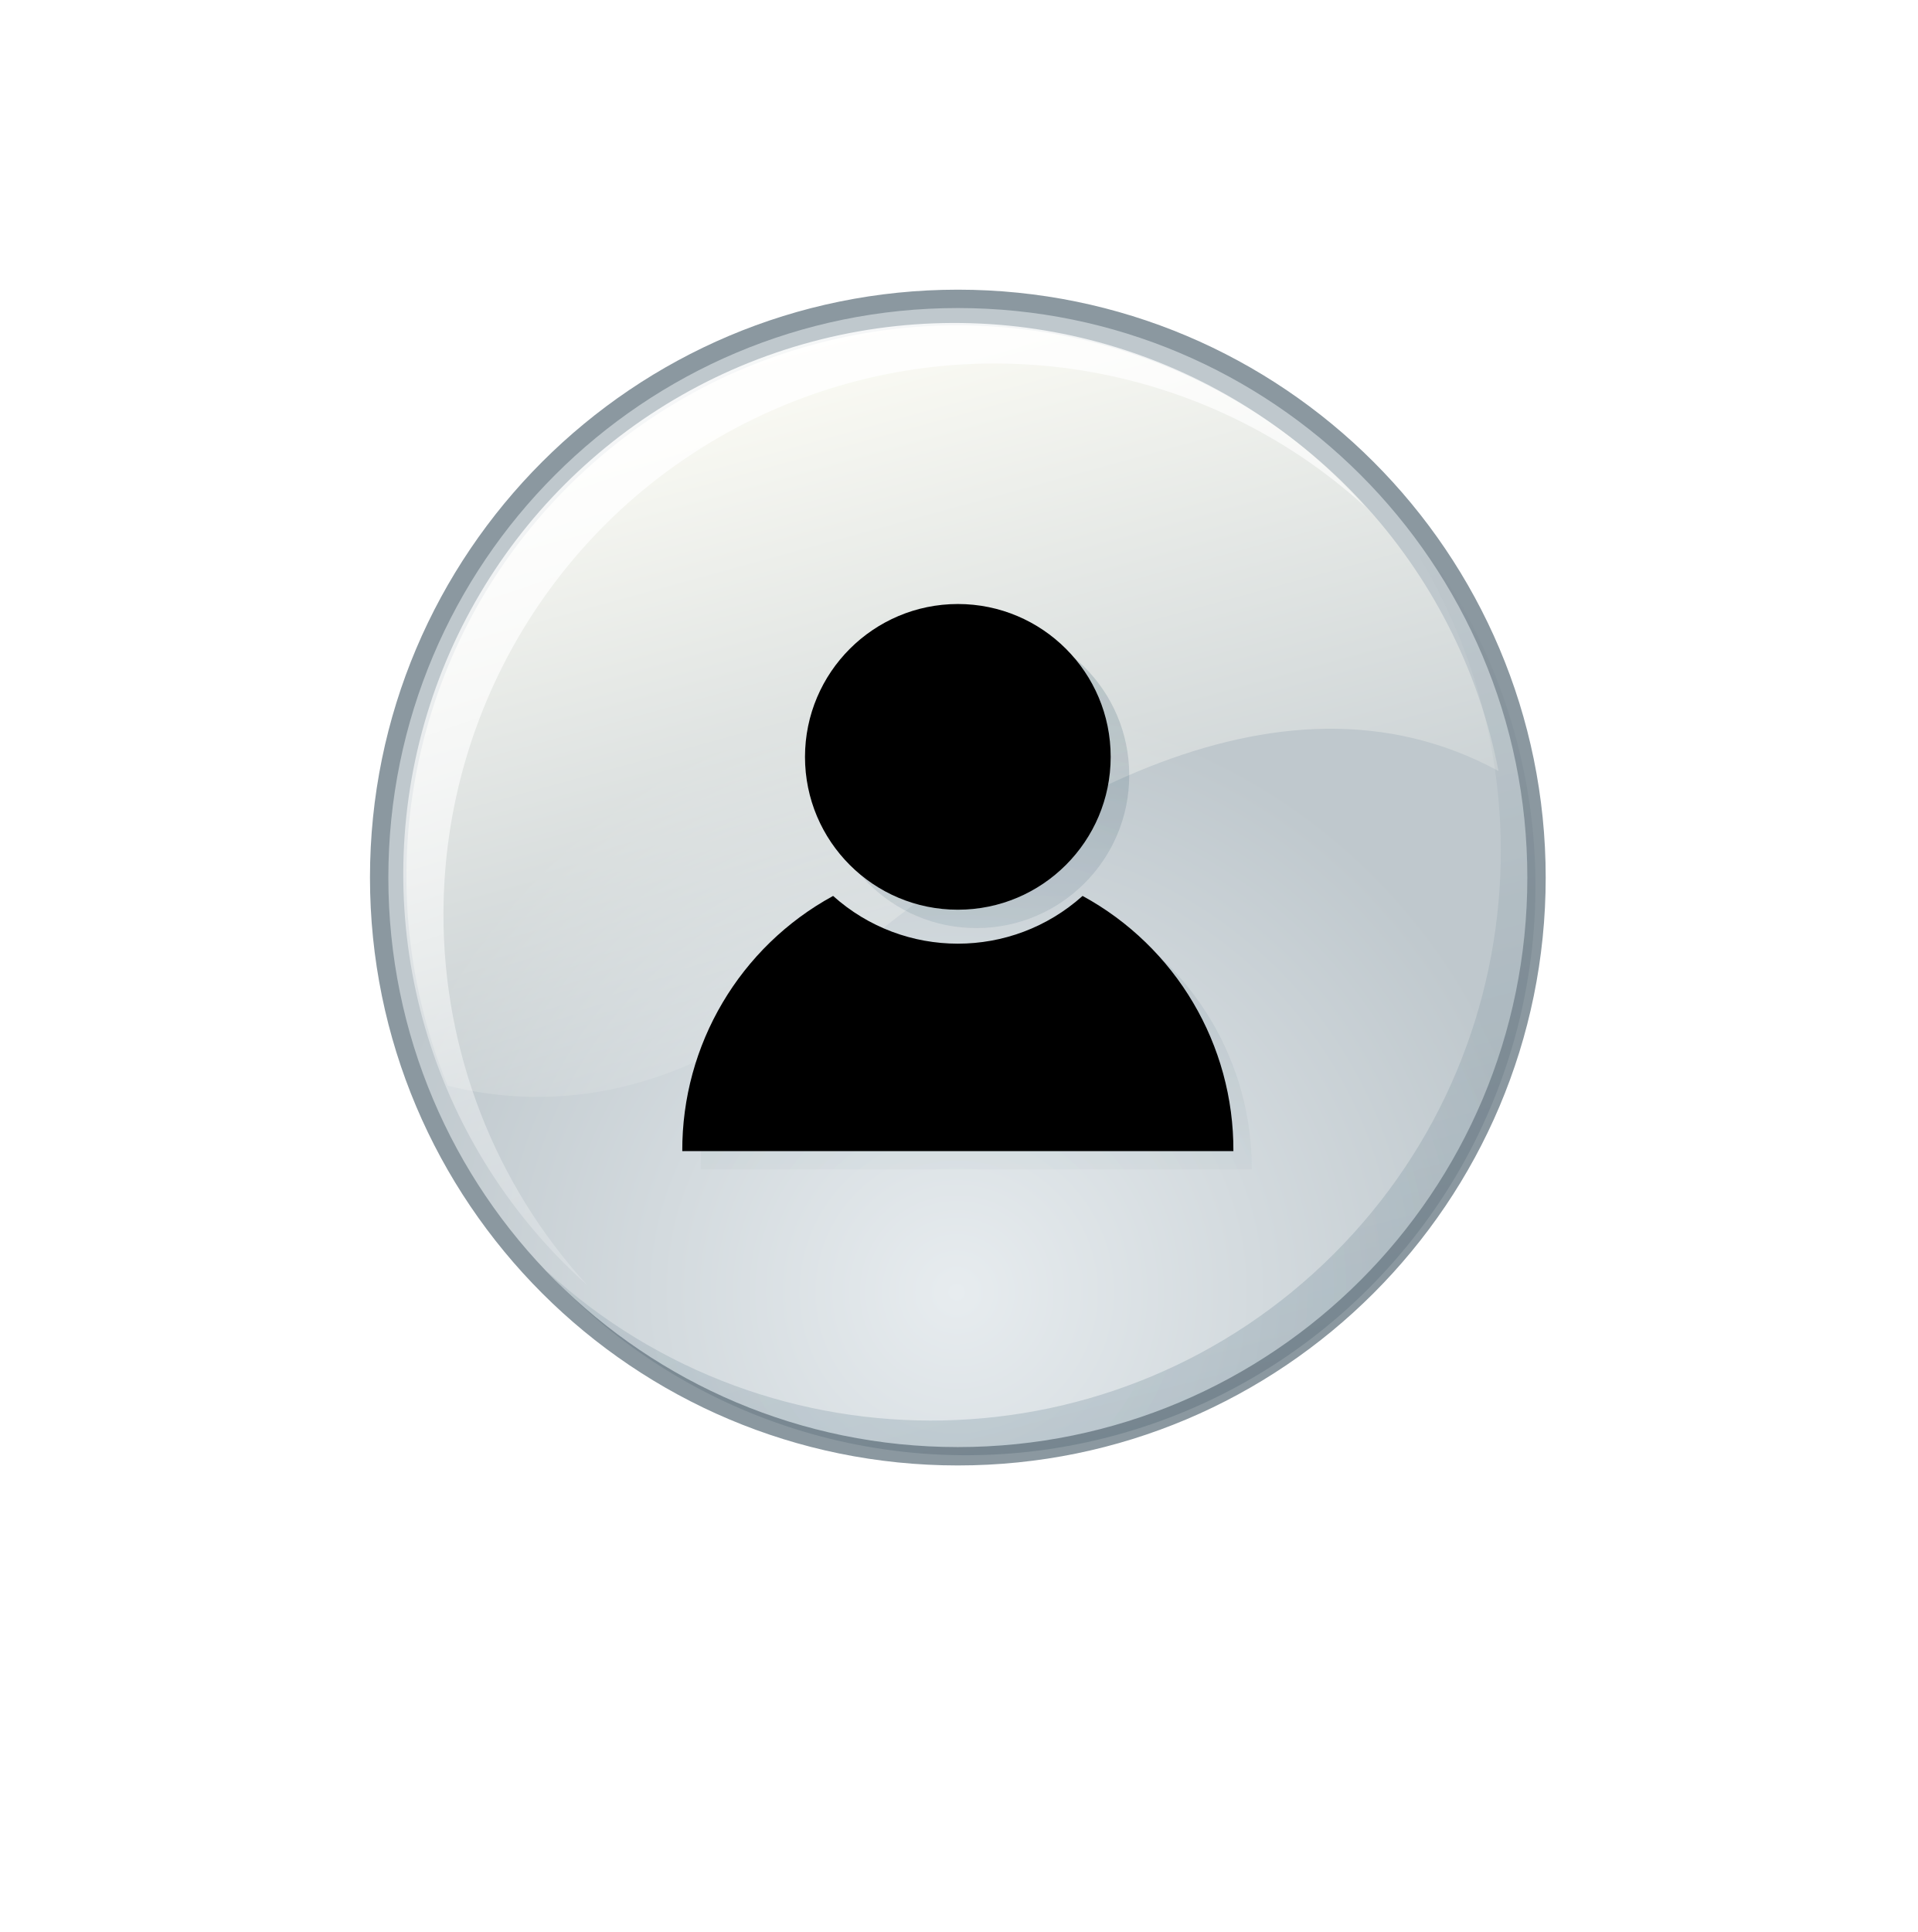
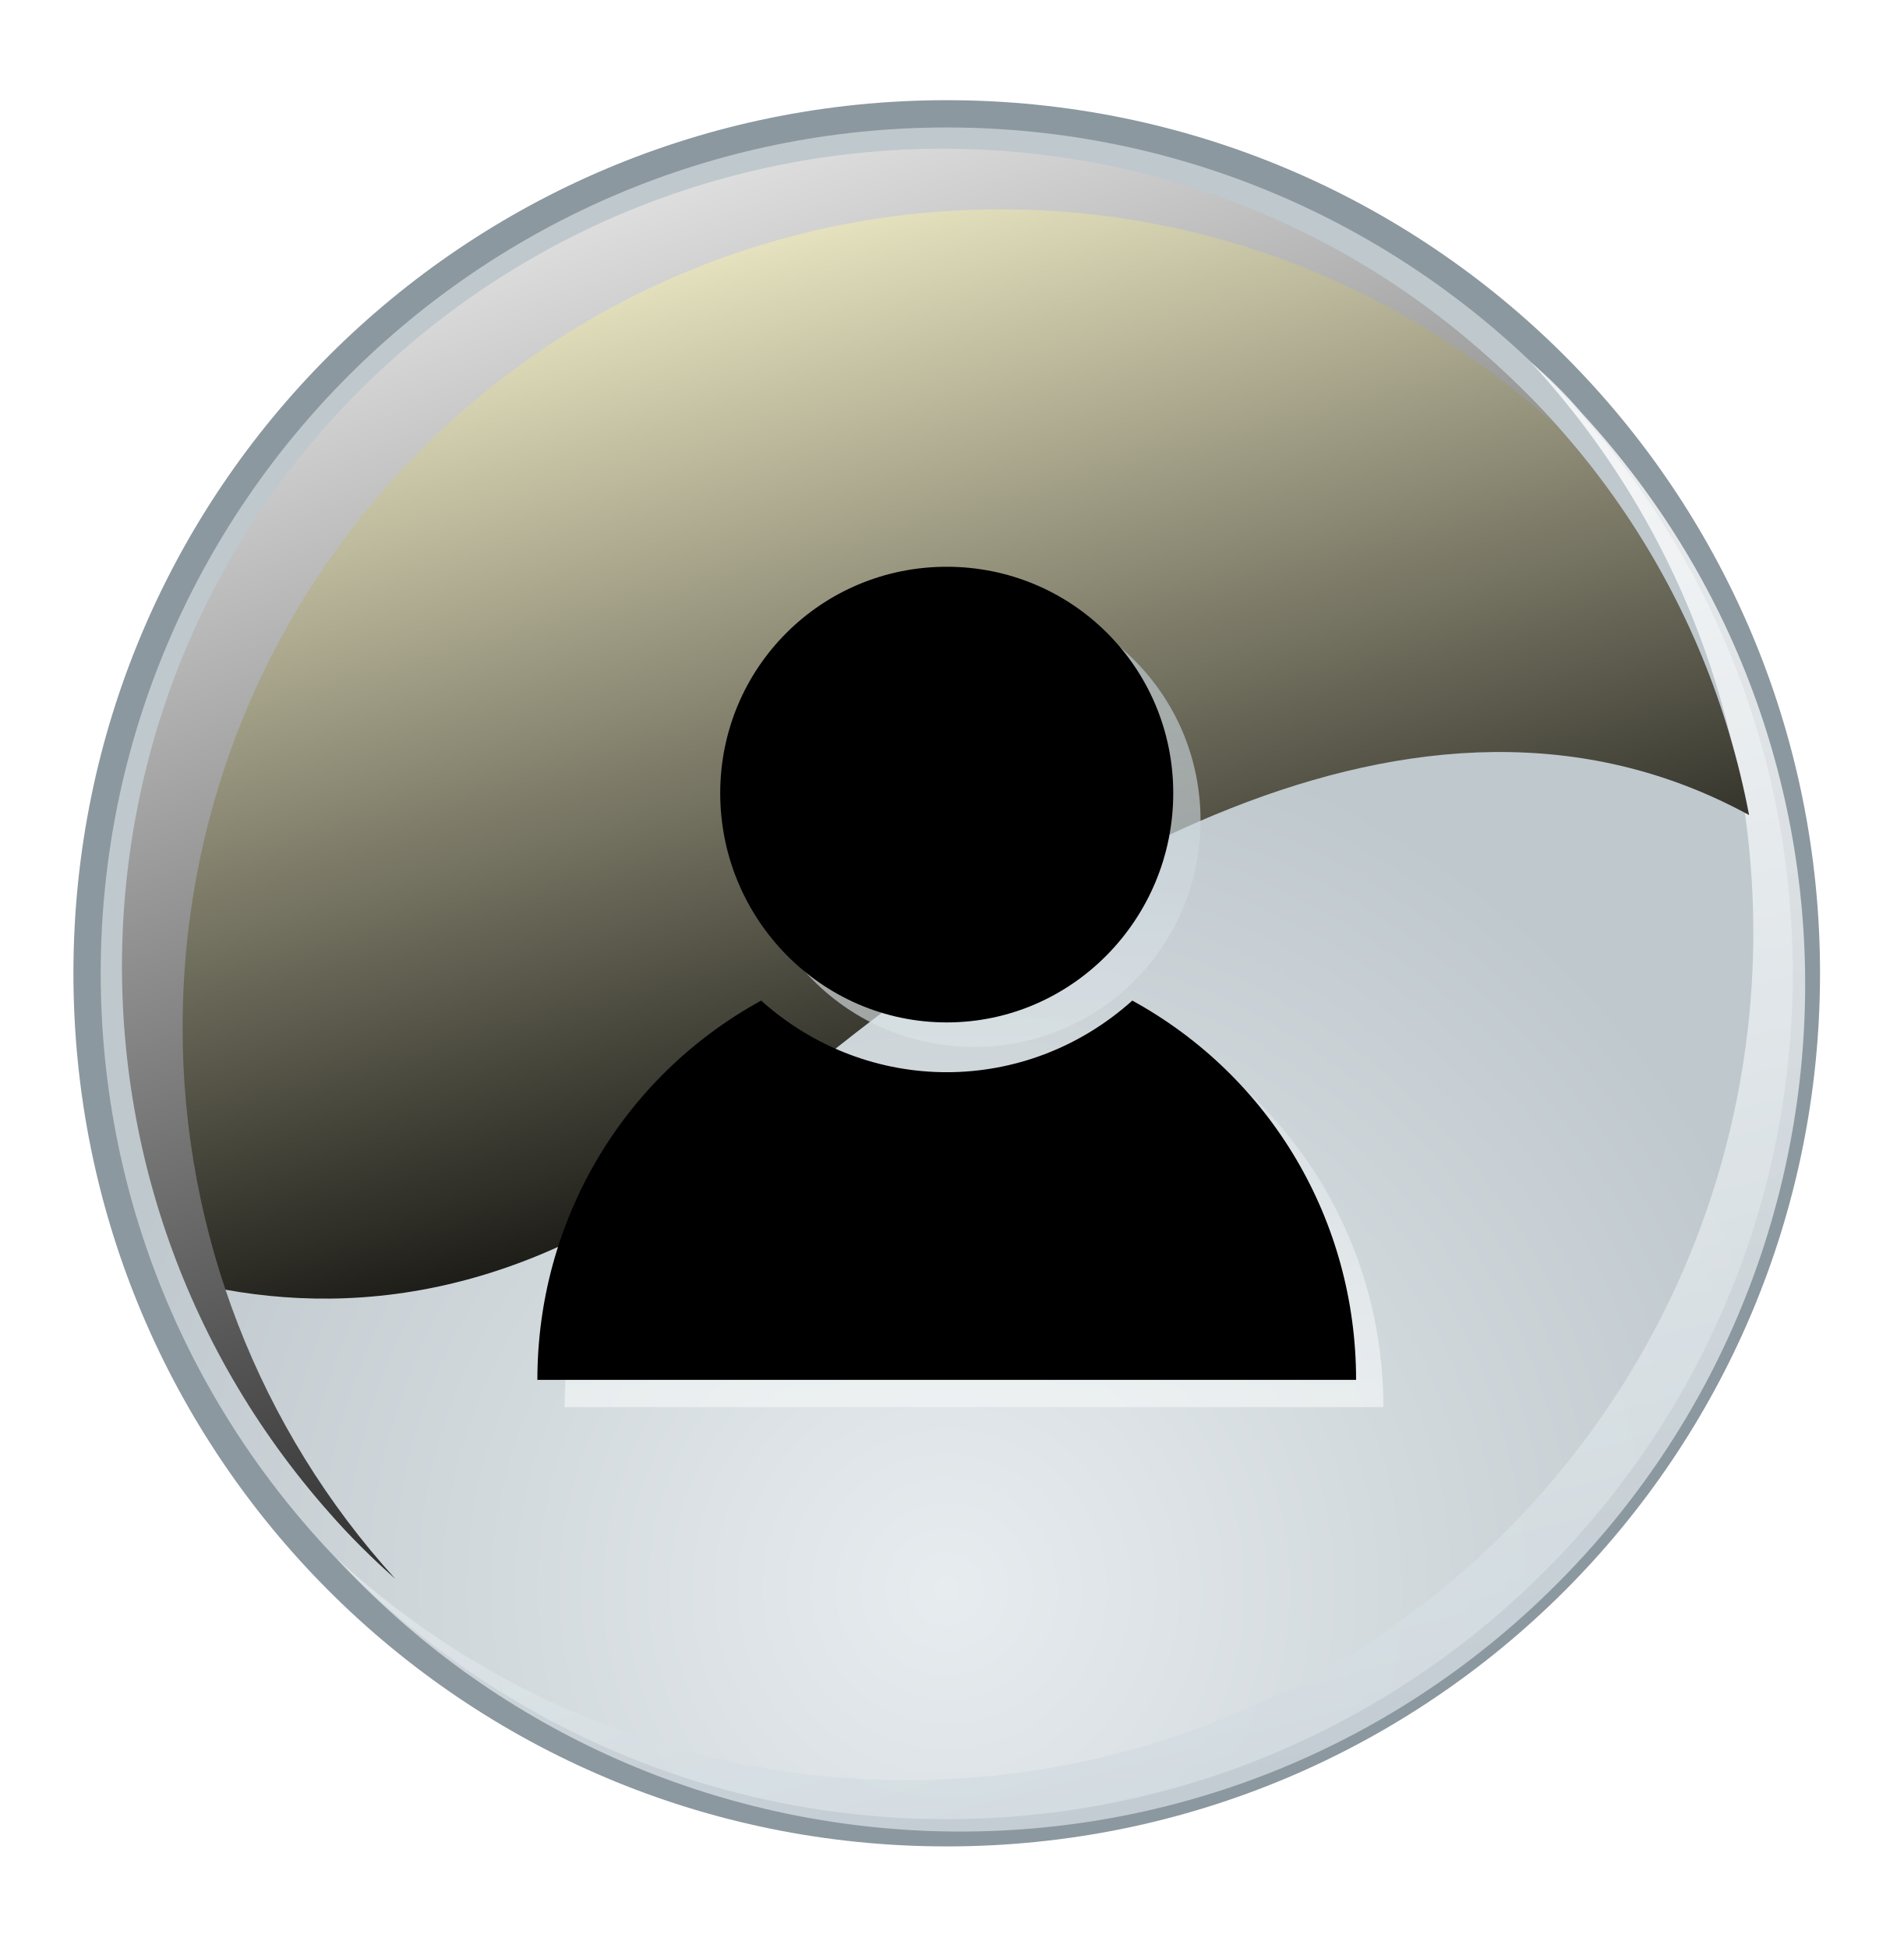
- <svg xmlns="http://www.w3.org/2000/svg" xmlns:xlink="http://www.w3.org/1999/xlink" viewBox="0 0 44.88 45.22">
-   <defs>
-     <style>.cls-1{fill:url(#radial-gradient);}.cls-2{fill:#8b98a0;}.cls-3,.cls-8,.cls-9{opacity:0.8;mix-blend-mode:multiply;}.cls-4{fill:url(#linear-gradient);}.cls-5{mix-blend-mode:screen;}.cls-6{fill:url(#linear-gradient-2);}.cls-7{fill:url(#linear-gradient-3);}.cls-8{fill:url(#linear-gradient-4);}.cls-9{fill:url(#linear-gradient-5);}</style>
-     <radialGradient id="radial-gradient" cx="31.94" cy="54.57" r="32.48" gradientTransform="translate(0)" gradientUnits="userSpaceOnUse">
-       <stop offset="0" stop-color="#e7ecef" />
-       <stop offset="1" stop-color="#bfc8cd" />
+ <svg xmlns="http://www.w3.org/2000/svg" xmlns:xlink="http://www.w3.org/1999/xlink" version="1.1" id="Capa_1" x="0px" y="0px" viewBox="0 0 30 30.7" style="enable-background:new 0 0 30 30.7;" xml:space="preserve">
+   <style type="text/css">
+ 	.st0{fill:url(#SVGID_1_);}
+ 	.st1{fill:#8B98A0;}
+ 	.st2{opacity:0.8;}
+ 	.st3{fill:url(#SVGID_2_);}
+ 	.st4{fill:url(#SVGID_3_);}
+ 	.st5{fill:url(#SVGID_4_);}
+ 	.st6{opacity:0.8;fill:url(#SVGID_5_);enable-background:new    ;}
+ 	.st7{opacity:0.8;fill:url(#SVGID_6_);enable-background:new    ;}
+ </style>
+   <symbol id="Usuario_-_Gris" viewBox="-32 -32 64 64">
+     <radialGradient id="SVGID_1_" cx="0" cy="22.57" r="32.464" gradientUnits="userSpaceOnUse">
+       <stop offset="0" style="stop-color:#E7ECEF" />
+       <stop offset="1" style="stop-color:#BFC8CD" />
    </radialGradient>
-     <linearGradient id="linear-gradient" x1="31.09" y1="20.75" x2="47.67" y2="84.28" gradientUnits="userSpaceOnUse">
-       <stop offset="0" stop-color="#fff" />
-       <stop offset="1" stop-color="#b7c6ce" />
-     </linearGradient>
-     <linearGradient id="linear-gradient-2" x1="23.54" y1="1.21" x2="34.98" y2="42.82" gradientUnits="userSpaceOnUse">
-       <stop offset="0" stop-color="#fffbd4" />
-       <stop offset="1" />
-     </linearGradient>
-     <linearGradient id="linear-gradient-3" x1="18.16" y1="-4.36" x2="39.45" y2="57.37" gradientUnits="userSpaceOnUse">
-       <stop offset="0" stop-color="#fff" />
-       <stop offset="1" />
-     </linearGradient>
-     <linearGradient id="linear-gradient-4" x1="33" y1="53.06" x2="33" y2="15.56" xlink:href="#linear-gradient" />
-     <linearGradient id="linear-gradient-5" x1="33" y1="53.06" x2="33" y2="15.56" xlink:href="#linear-gradient" />
-     <symbol id="Usuario_-_Gris" data-name="Usuario - Gris" viewBox="0 0 64 64">
-       <circle class="cls-1" cx="32" cy="32" r="31.5" />
-       <path class="cls-2" d="M32,1A31,31,0,1,1,1,32,31,31,0,0,1,32,1m0-1A32,32,0,1,0,64,32,32,32,0,0,0,32,0Z" />
-       <g class="cls-3">
-         <path class="cls-4" d="M53.4,9.6A31,31,0,0,1,9.6,53.4,31,31,0,1,0,53.4,9.6Z" />
-       </g>
-       <g class="cls-5">
-         <path class="cls-6" d="M24.36,37.7C35.23,28.34,49.3,19.61,61.43,26.2A30,30,0,1,0,4.23,43.33C9,44.53,16.39,44.56,24.36,37.7Z" />
-       </g>
-       <g class="cls-5">
-         <path class="cls-7" d="M4,34A30,30,0,0,1,54.18,11.82,30,30,0,1,0,11.82,54.18,29.9,29.9,0,0,1,4,34Z" />
-       </g>
-       <g class="cls-3">
-         <path class="cls-8" d="M33,18.11a8.32,8.32,0,1,1-8.31,8.32A8.32,8.32,0,0,1,33,18.11" />
-         <path class="cls-9" d="M39.79,34a10.17,10.17,0,0,1-13.58,0A15.75,15.75,0,0,0,18,47.89H48A15.75,15.75,0,0,0,39.79,34Z" />
-       </g>
-       <path d="M32,17.11a8.32,8.32,0,1,1-8.32,8.32A8.33,8.33,0,0,1,32,17.11" />
-       <path d="M38.79,33a10.17,10.17,0,0,1-13.58,0A15.75,15.75,0,0,0,17,46.89H47A15.74,15.74,0,0,0,38.79,33Z" />
-     </symbol>
-   </defs>
+     <circle class="st0" cx="0" cy="0" r="31.5" />
+     <path class="st1" d="M0-31c17.1,0,31,13.9,31,31S17.1,31,0,31S-31,17.1-31,0S-17.1-31,0-31 M0-32c-17.7,0-32,14.3-32,32   s14.3,32,32,32S32,17.7,32,0S17.7-32,0-32z" />
+     <g class="st2">
+       <linearGradient id="SVGID_2_" gradientUnits="userSpaceOnUse" x1="-0.753" y1="-11.291" x2="15.827" y2="52.239">
+         <stop offset="0" style="stop-color:#FFFFFF" />
+         <stop offset="1" style="stop-color:#B7C6CE" />
+       </linearGradient>
+       <path class="st3" d="M21.4-22.4C33-9.8,32.1,9.8,19.5,21.4c-11.9,10.9-30.1,10.9-41.9,0C-10.8,34,8.8,34.9,21.4,23.3    s13.5-31.2,1.9-43.8C22.7-21.2,22.1-21.8,21.4-22.4z" />
+     </g>
+     <g>
+       <linearGradient id="SVGID_3_" gradientUnits="userSpaceOnUse" x1="-8.464" y1="-30.789" x2="2.976" y2="10.821">
+         <stop offset="0" style="stop-color:#FFFBD4" />
+         <stop offset="1" style="stop-color:#000000" />
+       </linearGradient>
+       <path class="st4" d="M-7.6,5.7C3.2-3.7,17.3-12.4,29.4-5.8C26.3-22.1,10.5-32.7-5.8-29.5S-32.6-10.6-29.5,5.7    c0.4,1.9,0.9,3.8,1.7,5.6C-23,12.5-15.6,12.6-7.6,5.7z" />
+     </g>
+     <g>
+       <linearGradient id="SVGID_4_" gradientUnits="userSpaceOnUse" x1="-13.896" y1="-36.341" x2="7.394" y2="25.389">
+         <stop offset="0" style="stop-color:#FFFFFF" />
+         <stop offset="1" style="stop-color:#000000" />
+       </linearGradient>
+       <path class="st5" d="M-28,2c0-16.6,13.4-30,30-30c7.5,0,14.6,2.8,20.2,7.8c-11-12.4-30-13.4-42.4-2.4s-13.4,30-2.4,42.4    c0.7,0.8,1.5,1.6,2.4,2.4C-25.2,16.7-28,9.5-28,2z" />
+     </g>
+     <g class="st2">
+       <linearGradient id="SVGID_5_" gradientUnits="userSpaceOnUse" x1="1.01" y1="21.06" x2="1.01" y2="-16.44">
+         <stop offset="0" style="stop-color:#FFFFFF" />
+         <stop offset="1" style="stop-color:#B7C6CE" />
+       </linearGradient>
+       <path class="st6" d="M1-13.9c4.6,0,8.3,3.7,8.3,8.3C9.3-1,5.6,2.7,1,2.7c-4.6,0-8.3-3.7-8.3-8.3c0,0,0,0,0,0    C-7.3-10.2-3.6-13.9,1-13.9" />
+       <linearGradient id="SVGID_6_" gradientUnits="userSpaceOnUse" x1="1" y1="21.06" x2="1" y2="-16.44">
+         <stop offset="0" style="stop-color:#FFFFFF" />
+         <stop offset="1" style="stop-color:#B7C6CE" />
+       </linearGradient>
+       <path class="st7" d="M7.8,2C3.9,5.5-1.9,5.5-5.8,2c-5.1,2.8-8.2,8.1-8.2,13.9h30C16,10.1,12.9,4.8,7.8,2z" />
+     </g>
+     <path d="M0-14.9c4.6,0,8.3,3.7,8.3,8.3S4.6,1.8,0,1.8S-8.3-2-8.3-6.6l0,0C-8.3-11.2-4.6-14.9,0-14.9" />
+     <path d="M6.8,1C2.9,4.5-2.9,4.5-6.8,1C-11.9,3.8-15,9.1-15,14.9h30C15,9.1,11.9,3.8,6.8,1z" />
+   </symbol>
  <g id="userPic">
-     <use width="64" height="64" transform="translate(8.66 6.78) scale(0.43)" xlink:href="#Usuario_-_Gris" />
+     <use xlink:href="#Usuario_-_Gris" width="64" height="64" x="-32" y="-32" transform="matrix(0.43 0 0 0.43 14.917 15.339)" style="overflow:visible;" />
  </g>
</svg>
